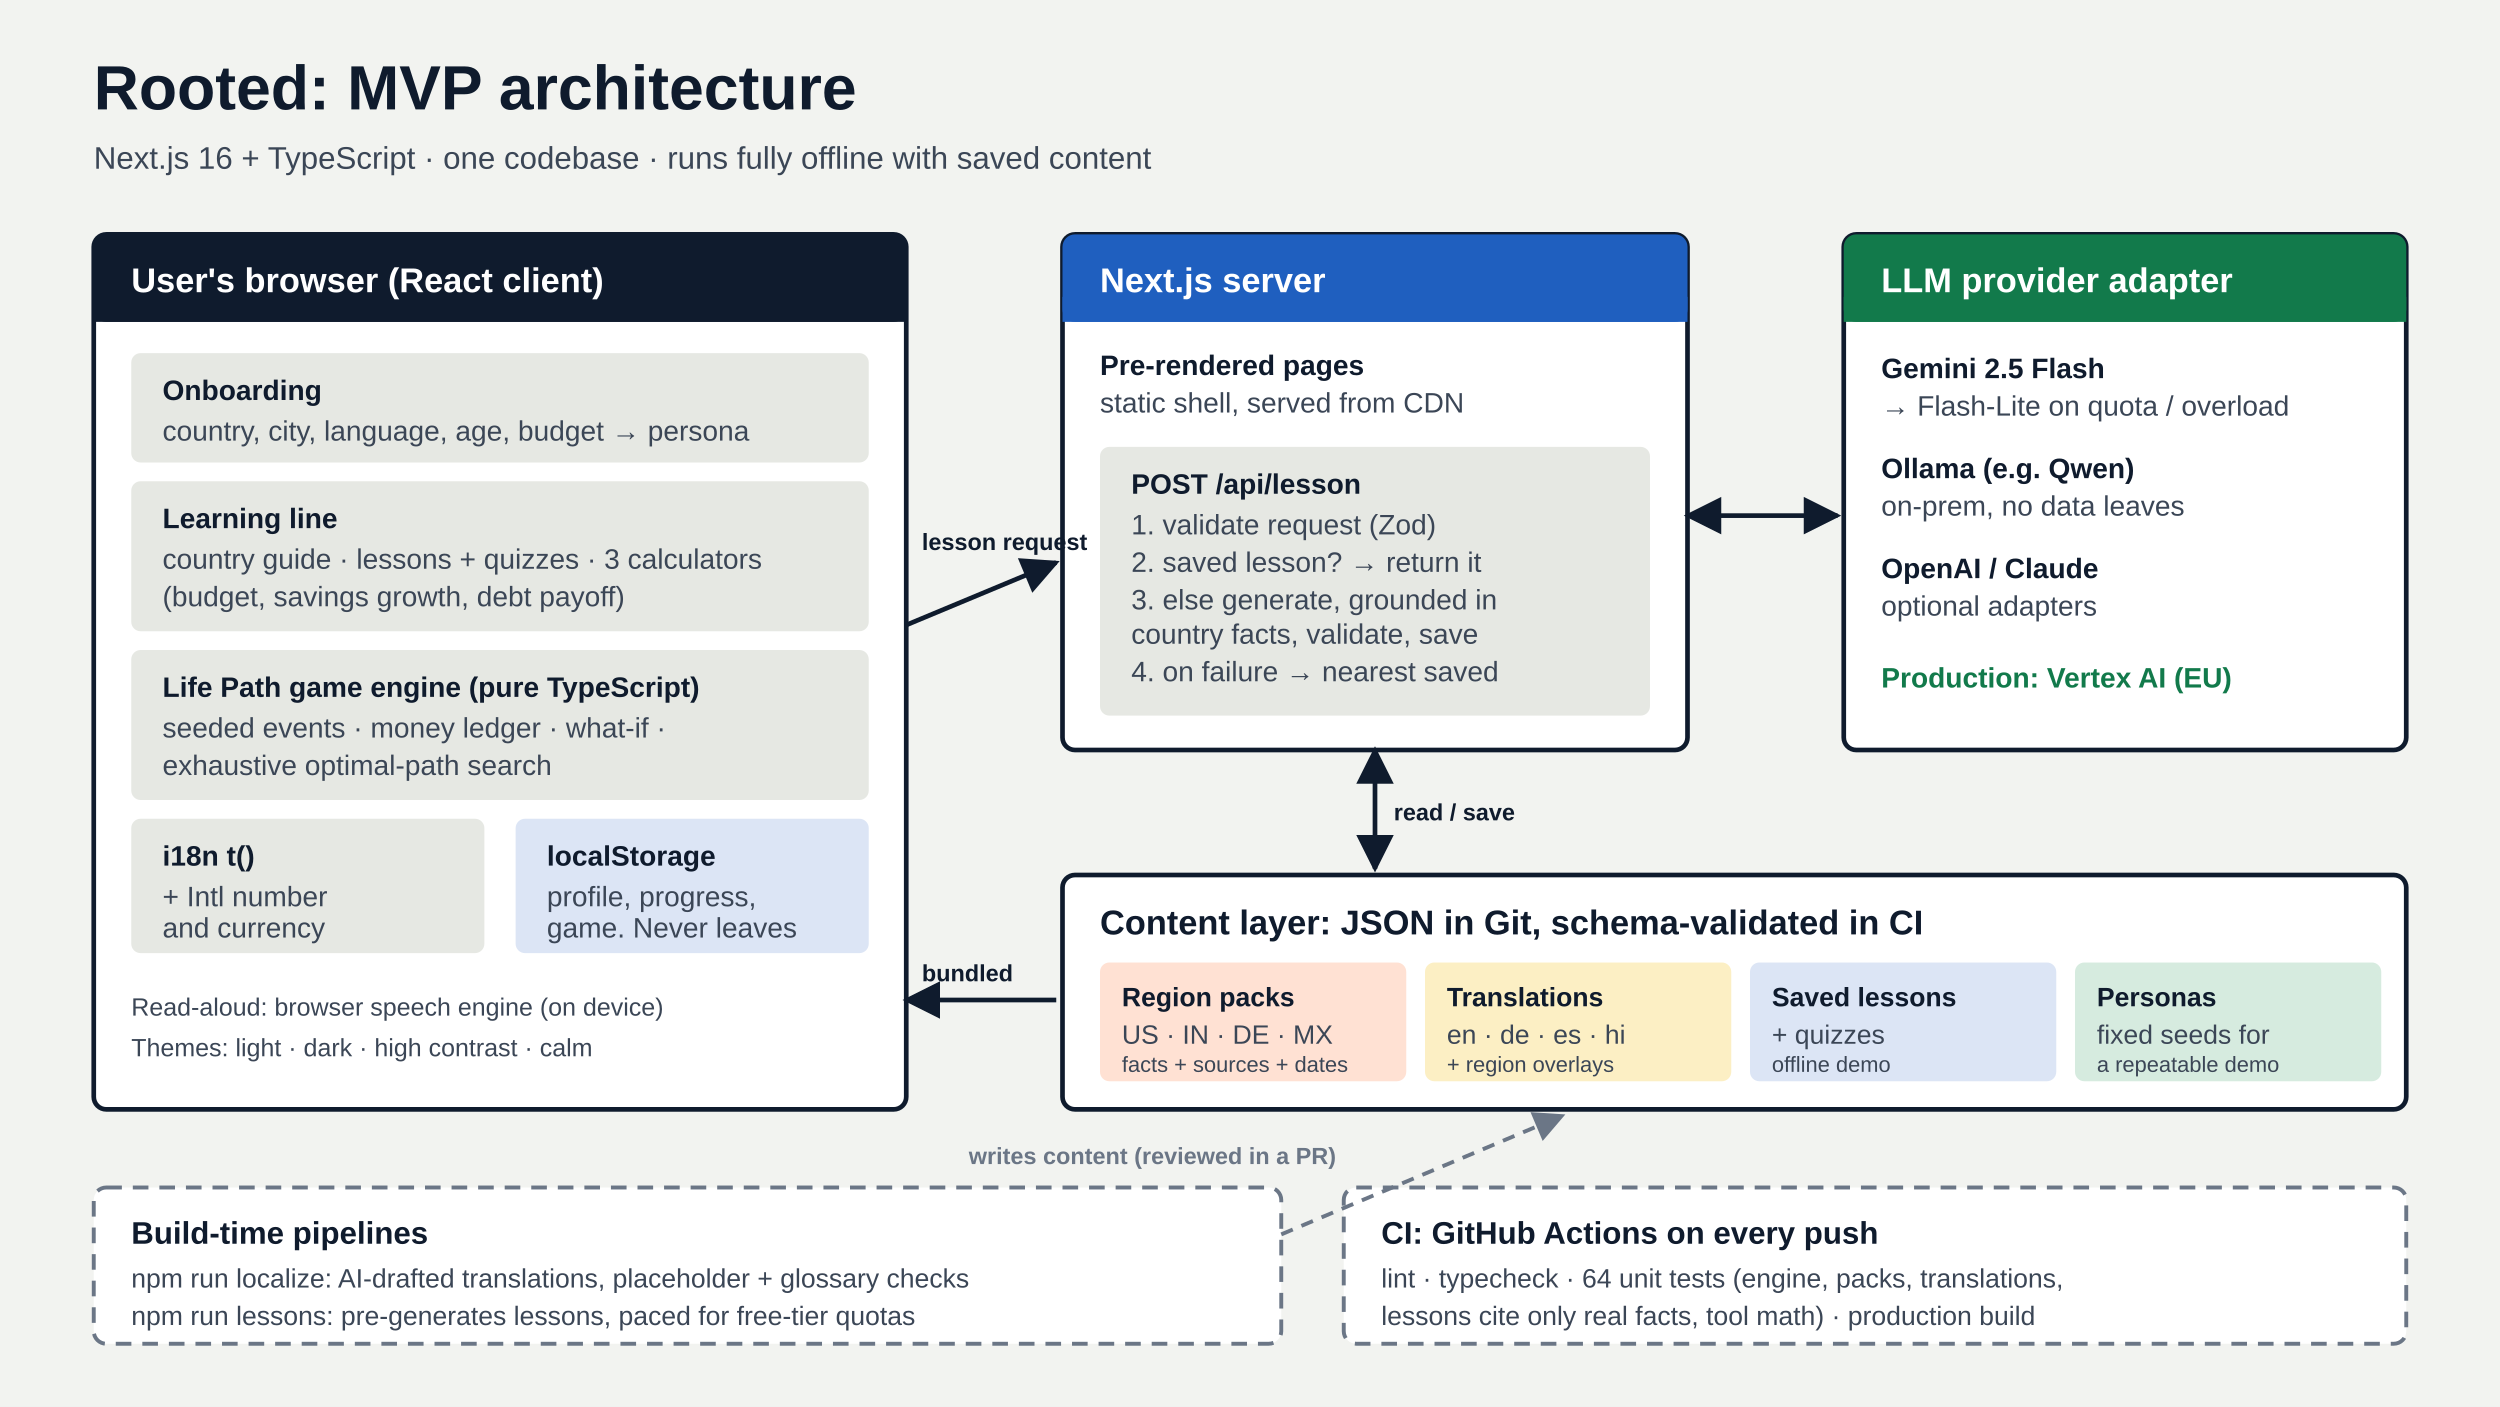
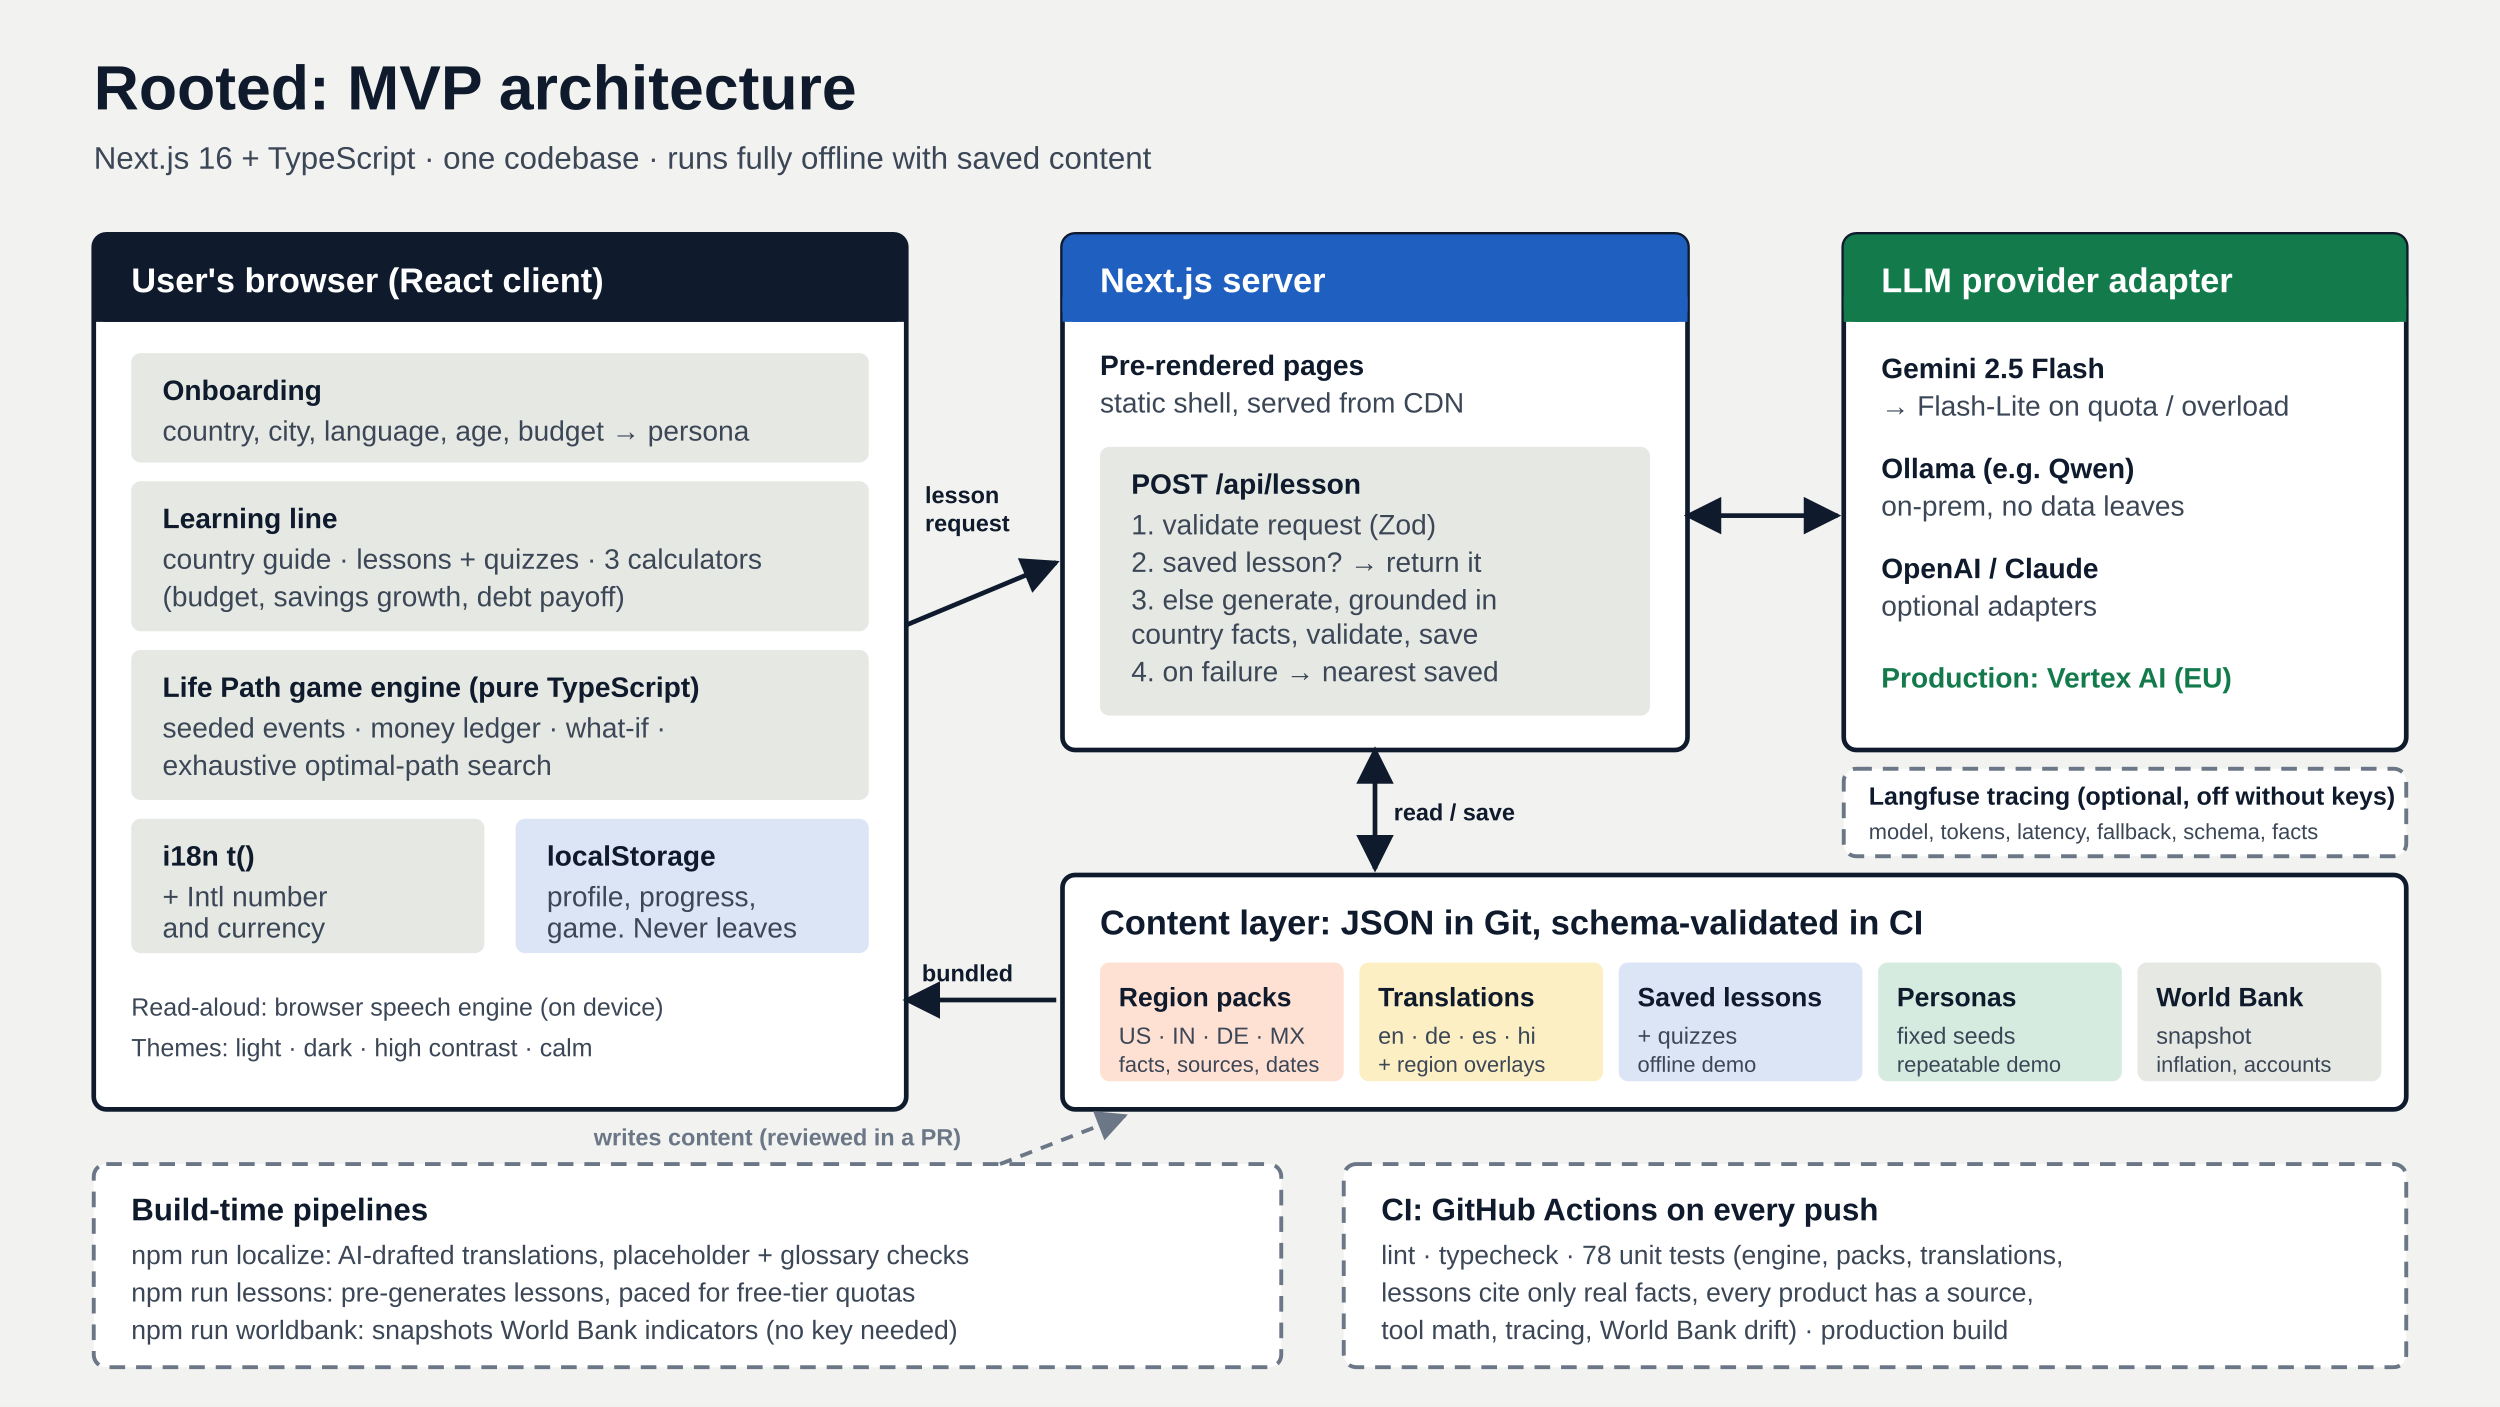
<svg xmlns="http://www.w3.org/2000/svg" viewBox="0 0 1600 900" width="1600" height="900" font-family="Atkinson Hyperlegible Next, Atkinson Hyperlegible, Segoe UI, Arial, sans-serif">
  <defs>
    <marker id="arrow" viewBox="0 0 10 10" refX="9" refY="5" markerWidth="8" markerHeight="8" orient="auto-start-reverse">
      <path d="M0,0 L10,5 L0,10 z" fill="#0F1B2D" />
    </marker>
    <marker id="arrowGrey" viewBox="0 0 10 10" refX="9" refY="5" markerWidth="8" markerHeight="8" orient="auto-start-reverse">
      <path d="M0,0 L10,5 L0,10 z" fill="#6B7686" />
    </marker>
  </defs>
  <rect width="1600" height="900" fill="#F2F3F0" />
  <text x="60" y="70" font-size="40" font-weight="800" fill="#0F1B2D">Rooted: MVP architecture</text>
  <text x="60" y="108" font-size="20" fill="#3B4656">Next.js 16 + TypeScript · one codebase · runs fully offline with saved content</text>
  <rect x="60" y="150" width="520" height="560" rx="8" fill="#FFFFFF" stroke="#0F1B2D" stroke-width="3" />
  <rect x="60" y="150" width="520" height="56" rx="8" fill="#0F1B2D" />
  <rect x="60" y="190" width="520" height="16" fill="#0F1B2D" />
  <text x="84" y="187" font-size="22" font-weight="800" fill="#FFFFFF">User's browser (React client)</text>
  <g font-size="18" fill="#0F1B2D">
    <rect x="84" y="226" width="472" height="70" rx="6" fill="#E6E8E3" />
    <text x="104" y="256" font-weight="800">Onboarding</text>
    <text x="104" y="282" fill="#3B4656">country, city, language, age, budget → persona</text>
    <rect x="84" y="308" width="472" height="96" rx="6" fill="#E6E8E3" />
    <text x="104" y="338" font-weight="800">Learning line</text>
    <text x="104" y="364" fill="#3B4656">country guide · lessons + quizzes · 3 calculators</text>
    <text x="104" y="388" fill="#3B4656">(budget, savings growth, debt payoff)</text>
    <rect x="84" y="416" width="472" height="96" rx="6" fill="#E6E8E3" />
    <text x="104" y="446" font-weight="800">Life Path game engine (pure TypeScript)</text>
    <text x="104" y="472" fill="#3B4656">seeded events · money ledger · what-if ·</text>
    <text x="104" y="496" fill="#3B4656">exhaustive optimal-path search</text>
    <rect x="84" y="524" width="226" height="86" rx="6" fill="#E6E8E3" />
    <text x="104" y="554" font-weight="800">i18n t()</text>
    <text x="104" y="580" fill="#3B4656">+ Intl number</text>
    <text x="104" y="600" fill="#3B4656">and currency</text>
    <rect x="330" y="524" width="226" height="86" rx="6" fill="#DCE5F5" />
    <text x="350" y="554" font-weight="800">localStorage</text>
    <text x="350" y="580" fill="#3B4656">profile, progress,</text>
    <text x="350" y="600" fill="#3B4656">game. Never leaves</text>
    <text x="84" y="650" font-size="16" fill="#3B4656">Read-aloud: browser speech engine (on device)</text>
    <text x="84" y="676" font-size="16" fill="#3B4656">Themes: light · dark · high contrast · calm</text>
  </g>
  <rect x="680" y="150" width="400" height="330" rx="8" fill="#FFFFFF" stroke="#0F1B2D" stroke-width="3" />
  <rect x="680" y="150" width="400" height="56" rx="8" fill="#1F5FBF" />
  <rect x="680" y="190" width="400" height="16" fill="#1F5FBF" />
  <text x="704" y="187" font-size="22" font-weight="800" fill="#FFFFFF">Next.js server</text>
  <g font-size="18" fill="#0F1B2D">
    <text x="704" y="240" font-weight="800">Pre-rendered pages</text>
    <text x="704" y="264" fill="#3B4656">static shell, served from CDN</text>
    <rect x="704" y="286" width="352" height="172" rx="6" fill="#E6E8E3" />
    <text x="724" y="316" font-weight="800">POST /api/lesson</text>
    <text x="724" y="342" fill="#3B4656">1. validate request (Zod)</text>
    <text x="724" y="366" fill="#3B4656">2. saved lesson? → return it</text>
    <text x="724" y="390" fill="#3B4656">3. else generate, grounded in</text>
    <text x="724" y="412" fill="#3B4656">    country facts, validate, save</text>
    <text x="724" y="436" fill="#3B4656">4. on failure → nearest saved</text>
  </g>
  <rect x="1180" y="150" width="360" height="330" rx="8" fill="#FFFFFF" stroke="#0F1B2D" stroke-width="3" />
  <rect x="1180" y="150" width="360" height="56" rx="8" fill="#127A4B" />
  <rect x="1180" y="190" width="360" height="16" fill="#127A4B" />
  <text x="1204" y="187" font-size="22" font-weight="800" fill="#FFFFFF">LLM provider adapter</text>
  <g font-size="18" fill="#0F1B2D">
    <text x="1204" y="242" font-weight="800">Gemini 2.5 Flash</text>
    <text x="1204" y="266" fill="#3B4656">→ Flash-Lite on quota / overload</text>
    <text x="1204" y="306" font-weight="800">Ollama (e.g. Qwen)</text>
    <text x="1204" y="330" fill="#3B4656">on-prem, no data leaves</text>
    <text x="1204" y="370" font-weight="800">OpenAI / Claude</text>
    <text x="1204" y="394" fill="#3B4656">optional adapters</text>
    <text x="1204" y="440" fill="#127A4B" font-weight="800">Production: Vertex AI (EU)</text>
  </g>
+   <rect x="1180" y="492" width="360" height="56" rx="8" fill="#FFFFFF" stroke="#6B7686" stroke-width="2.5" stroke-dasharray="10 7" />
+   <text x="1196" y="515" font-size="16" font-weight="800" fill="#0F1B2D">Langfuse tracing (optional, off without keys)</text>
+   <text x="1196" y="537" font-size="14" fill="#3B4656">model, tokens, latency, fallback, schema, facts</text>
  <rect x="680" y="560" width="860" height="150" rx="8" fill="#FFFFFF" stroke="#0F1B2D" stroke-width="3" stroke-dasharray="0" />
  <text x="704" y="598" font-size="22" font-weight="800" fill="#0F1B2D">Content layer: JSON in Git, schema-validated in CI</text>
  <g font-size="17" fill="#0F1B2D">
-     <rect x="704" y="616" width="196" height="76" rx="6" fill="#FFE1D3" />
-     <text x="718" y="644" font-weight="800">Region packs</text>
-     <text x="718" y="668" fill="#3B4656">US · IN · DE · MX</text>
-     <text x="718" y="686" fill="#3B4656" font-size="14">facts + sources + dates</text>
-     <rect x="912" y="616" width="196" height="76" rx="6" fill="#FCEFC4" />
-     <text x="926" y="644" font-weight="800">Translations</text>
-     <text x="926" y="668" fill="#3B4656">en · de · es · hi</text>
-     <text x="926" y="686" fill="#3B4656" font-size="14">+ region overlays</text>
-     <rect x="1120" y="616" width="196" height="76" rx="6" fill="#DCE5F5" />
-     <text x="1134" y="644" font-weight="800">Saved lessons</text>
-     <text x="1134" y="668" fill="#3B4656">+ quizzes</text>
-     <text x="1134" y="686" fill="#3B4656" font-size="14">offline demo</text>
-     <rect x="1328" y="616" width="196" height="76" rx="6" fill="#D6EBDF" />
-     <text x="1342" y="644" font-weight="800">Personas</text>
-     <text x="1342" y="668" fill="#3B4656">fixed seeds for</text>
-     <text x="1342" y="686" fill="#3B4656" font-size="14">a repeatable demo</text>
+     <rect x="704" y="616" width="156" height="76" rx="6" fill="#FFE1D3" />
+     <text x="716" y="644" font-weight="800">Region packs</text>
+     <text x="716" y="668" fill="#3B4656" font-size="15">US · IN · DE · MX</text>
+     <text x="716" y="686" fill="#3B4656" font-size="14">facts, sources, dates</text>
+     <rect x="870" y="616" width="156" height="76" rx="6" fill="#FCEFC4" />
+     <text x="882" y="644" font-weight="800">Translations</text>
+     <text x="882" y="668" fill="#3B4656" font-size="15">en · de · es · hi</text>
+     <text x="882" y="686" fill="#3B4656" font-size="14">+ region overlays</text>
+     <rect x="1036" y="616" width="156" height="76" rx="6" fill="#DCE5F5" />
+     <text x="1048" y="644" font-weight="800">Saved lessons</text>
+     <text x="1048" y="668" fill="#3B4656" font-size="15">+ quizzes</text>
+     <text x="1048" y="686" fill="#3B4656" font-size="14">offline demo</text>
+     <rect x="1202" y="616" width="156" height="76" rx="6" fill="#D6EBDF" />
+     <text x="1214" y="644" font-weight="800">Personas</text>
+     <text x="1214" y="668" fill="#3B4656" font-size="15">fixed seeds</text>
+     <text x="1214" y="686" fill="#3B4656" font-size="14">repeatable demo</text>
+     <rect x="1368" y="616" width="156" height="76" rx="6" fill="#E6E8E3" />
+     <text x="1380" y="644" font-weight="800">World Bank</text>
+     <text x="1380" y="668" fill="#3B4656" font-size="15">snapshot</text>
+     <text x="1380" y="686" fill="#3B4656" font-size="14">inflation, accounts</text>
  </g>
-   <rect x="60" y="760" width="760" height="100" rx="8" fill="#FFFFFF" stroke="#6B7686" stroke-width="2.5" stroke-dasharray="10 7" />
-   <text x="84" y="796" font-size="20" font-weight="800" fill="#0F1B2D">Build-time pipelines</text>
-   <text x="84" y="824" font-size="17" fill="#3B4656">npm run localize: AI-drafted translations, placeholder + glossary checks</text>
-   <text x="84" y="848" font-size="17" fill="#3B4656">npm run lessons: pre-generates lessons, paced for free-tier quotas</text>
-   <rect x="860" y="760" width="680" height="100" rx="8" fill="#FFFFFF" stroke="#6B7686" stroke-width="2.5" stroke-dasharray="10 7" />
-   <text x="884" y="796" font-size="20" font-weight="800" fill="#0F1B2D">CI: GitHub Actions on every push</text>
-   <text x="884" y="824" font-size="17" fill="#3B4656">lint · typecheck · 64 unit tests (engine, packs, translations,</text>
-   <text x="884" y="848" font-size="17" fill="#3B4656">lessons cite only real facts, tool math) · production build</text>
+   <rect x="60" y="745" width="760" height="130" rx="8" fill="#FFFFFF" stroke="#6B7686" stroke-width="2.5" stroke-dasharray="10 7" />
+   <text x="84" y="781" font-size="20" font-weight="800" fill="#0F1B2D">Build-time pipelines</text>
+   <text x="84" y="809" font-size="17" fill="#3B4656">npm run localize: AI-drafted translations, placeholder + glossary checks</text>
+   <text x="84" y="833" font-size="17" fill="#3B4656">npm run lessons: pre-generates lessons, paced for free-tier quotas</text>
+   <text x="84" y="857" font-size="17" fill="#3B4656">npm run worldbank: snapshots World Bank indicators (no key needed)</text>
+   <rect x="860" y="745" width="680" height="130" rx="8" fill="#FFFFFF" stroke="#6B7686" stroke-width="2.5" stroke-dasharray="10 7" />
+   <text x="884" y="781" font-size="20" font-weight="800" fill="#0F1B2D">CI: GitHub Actions on every push</text>
+   <text x="884" y="809" font-size="17" fill="#3B4656">lint · typecheck · 78 unit tests (engine, packs, translations,</text>
+   <text x="884" y="833" font-size="17" fill="#3B4656">lessons cite only real facts, every product has a source,</text>
+   <text x="884" y="857" font-size="17" fill="#3B4656">tool math, tracing, World Bank drift) · production build</text>
  <path d="M580 400 L676 360" stroke="#0F1B2D" stroke-width="3" fill="none" marker-end="url(#arrow)" />
-   <text x="590" y="352" font-size="15" fill="#0F1B2D" font-weight="800">lesson request</text>
+   <text x="592" y="322" font-size="15" fill="#0F1B2D" font-weight="800">lesson</text>
+   <text x="592" y="340" font-size="15" fill="#0F1B2D" font-weight="800">request</text>
  <path d="M1080 330 L1176 330" stroke="#0F1B2D" stroke-width="3" fill="none" marker-end="url(#arrow)" marker-start="url(#arrow)" />
  <path d="M880 480 L880 556" stroke="#0F1B2D" stroke-width="3" fill="none" marker-end="url(#arrow)" marker-start="url(#arrow)" />
  <text x="892" y="525" font-size="15" fill="#0F1B2D" font-weight="800">read / save</text>
  <path d="M580 640 L676 640" stroke="#0F1B2D" stroke-width="3" fill="none" marker-start="url(#arrow)" />
  <text x="590" y="628" font-size="15" fill="#0F1B2D" font-weight="800">bundled</text>
-   <path d="M820 790 L1000 714" stroke="#6B7686" stroke-width="2.5" fill="none" stroke-dasharray="8 6" marker-end="url(#arrowGrey)" />
-   <text x="620" y="745" font-size="15" fill="#6B7686" font-weight="800">writes content (reviewed in a PR)</text>
+   <path d="M640 745 L720 714" stroke="#6B7686" stroke-width="2.5" fill="none" stroke-dasharray="8 6" marker-end="url(#arrowGrey)" />
+   <text x="380" y="733" font-size="15" fill="#6B7686" font-weight="800">writes content (reviewed in a PR)</text>
</svg>
